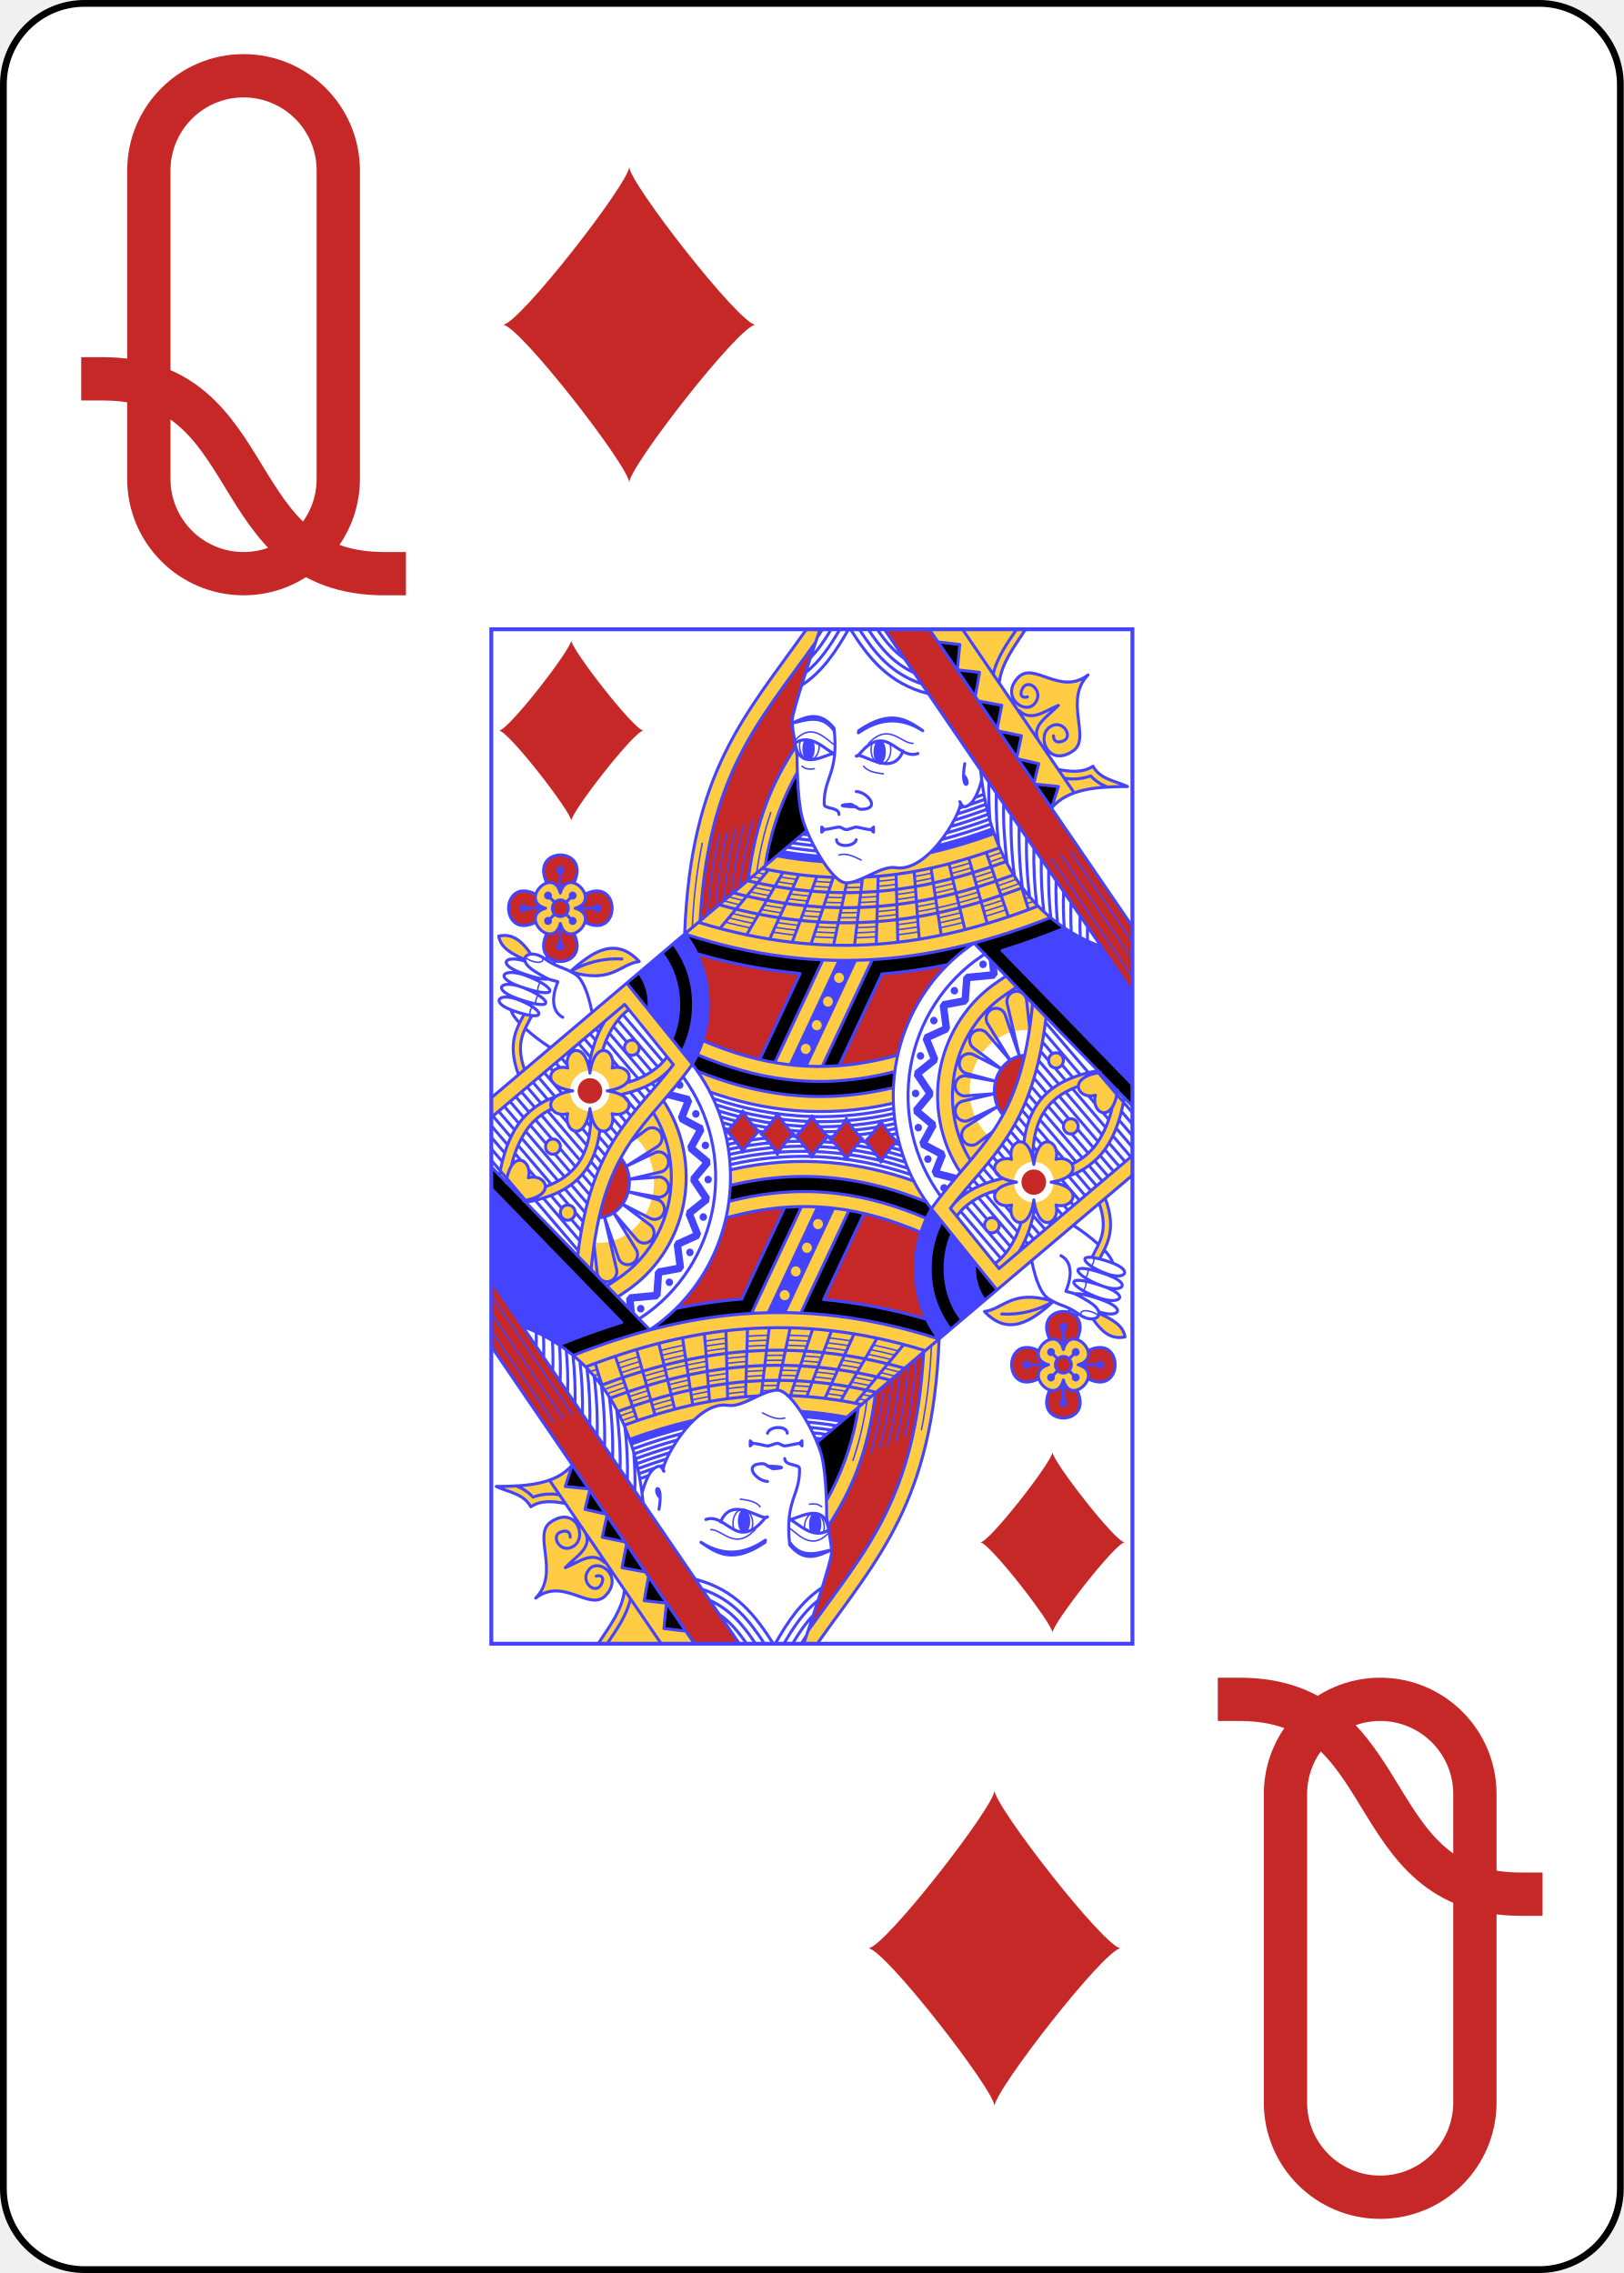
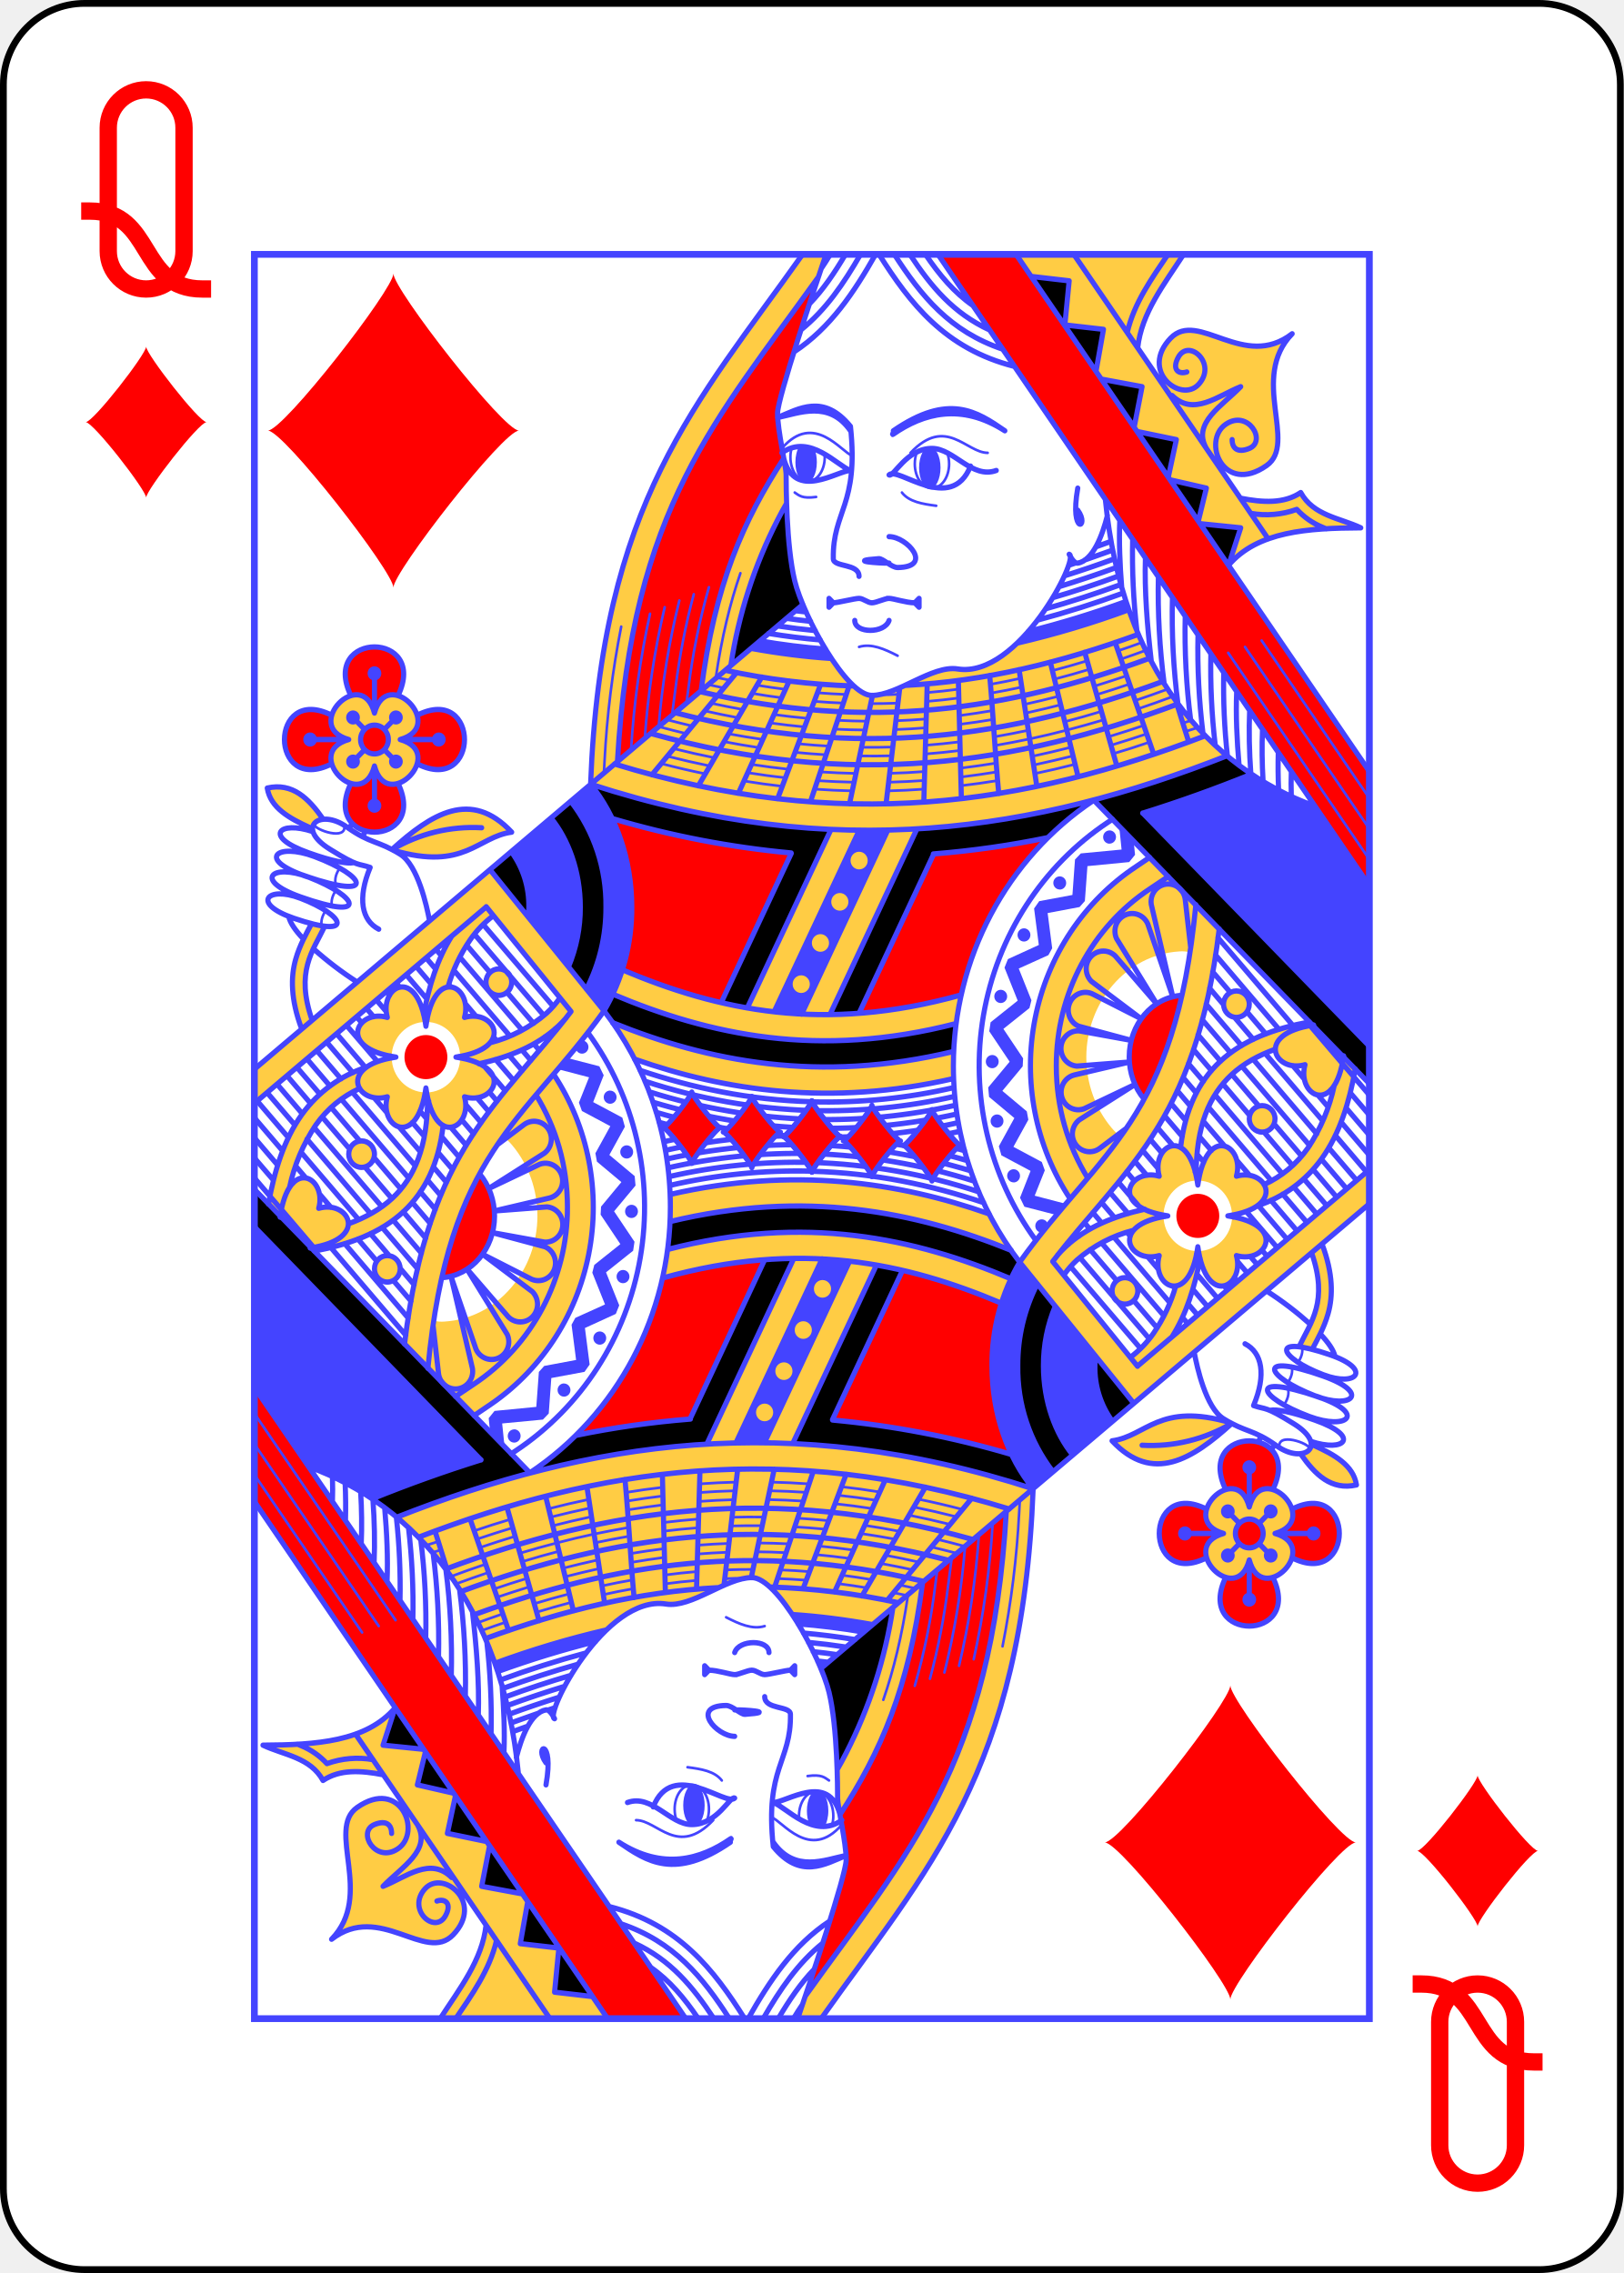
<svg xmlns="http://www.w3.org/2000/svg" xmlns:xlink="http://www.w3.org/1999/xlink" width="240" height="336" class="card" preserveAspectRatio="none" viewBox="-120 -168 240 336">
  <defs>
    <path id="i" d="M-82.4-130.4H82.4v260.8H-82.4z" />
  </defs>
  <symbol id="h" preserveAspectRatio="xMinYMid" viewBox="-500 -500 1000 1000">
-     <path fill="none" stroke="#c62828" stroke-linecap="square" stroke-miterlimit="1.5" stroke-width="80" d="M-260 100c300 0 220 360 520 360M-175 0v-285a175 175 0 0 1 350 0v570a175 175 0 0 1-350 0Z" />
+     <path fill="none" stroke="red" stroke-linecap="square" stroke-miterlimit="1.5" stroke-width="80" d="M-260 100c300 0 220 360 520 360M-175 0v-285a175 175 0 0 1 350 0v570a175 175 0 0 1-350 0Z" />
  </symbol>
  <symbol id="a" preserveAspectRatio="xMinYMid" viewBox="-600 -600 1200 1200">
-     <path fill="#c62828" d="M-400 0C-350 0 0-450 0-500 0-450 350 0 400 0 350 0 0 450 0 500 0 450-350 0-400 0" />
+     <path fill="red" d="M-400 0C-350 0 0-450 0-500 0-450 350 0 400 0 350 0 0 450 0 500 0 450-350 0-400 0" />
  </symbol>
  <symbol id="b" preserveAspectRatio="none" viewBox="0 0 1300 2000">
    <path fill="#FC4" d="M1083.4 0c-22.6 33.8-49.2 66.4-53.9 105.5l25.4 36 4-4c-6.4-11.3-6-26.8 9.4-42.5 32.2-32.5 85.5 37.4 141.7-5-50 50 6.8 124.4-29.8 149.4-25.3 17.2-44.4 10.2-53.5-3.6l-3.4 3.1 26.6 37.9c25.8 4.6 50.6 6 70.1-6.8 14.7 26.2 45.3 28.7 70 40-61.4.3-120.5 3.8-154.3 42.3L888 0zM666.5 0l-8.8 25.5C539.4 186.7 440.2 286 423.3 574.9L392 600.7C404.6 279.4 516 169.3 639.2 0zm-49.3 231.2 3.3 51q-5.4 9.2-10.3 18.6A527 527 0 0 0 555.5 466l-34.6 28.4c15.9-119.9 49.2-192.8 96.3-263.2m402.4 171.6 11.1 28c-90.3 32-178.4 53.2-271.2 57.4 21.4-9.8 42.8-21 60.5-18.2 24.3 3.8 48.7-10 69.5-29.5 43-9.3 86-22.1 130-37.7m11.1 28A364 364 0 0 0 1133.5 568c-116.1 44.8-235.2 76.3-363.2 83.3h2.3L671.1 861.7l-96-7.4c73.6 12.4 154.8 10.9 249-14.8l-6.1 32.6c-160.3 40.2-287.9 12.7-400-33.3l11-28c46 19 94 34.7 145.7 43.5L672.3 652h4.2A1084 1084 0 0 1 392 600.6l157-129.2 30.2-24.8q48.3 8.6 93.2 10.8a179 179 0 0 0 25.6 31q-61-.7-128.1-13A817 817 0 0 0 698.6 489c7.5 6.8 15 11 21.4 11 11.8 0 25.1-5.3 38.8-11.5 93.5-4.5 181.6-25.7 272-57.6m-869 68.5c22.8.7 47.8 40 8.3 50.7 55 15-15 85-30 30-15 55-85-15-30-30-55-15 15-85 30-30 4.2-15.5 12.8-21 21.7-20.7M25.6 603.7c23.6-.5 39.8 16 54.4 36.3l-15 10c-24.3-10.7-46.3-22.6-50-45q5.5-1.2 10.6-1.3M247 628.9c17.5 0 35.1 7.6 53 26.1-39.7 5-54.8 44.3-138 20.6l-1.6-1c28.6-25.1 57.4-45.8 86.6-45.7m27.9 68.4 132.8 160.3a1027 1027 0 0 1-58.6 71.4 270 270 0 0 1-77.2 377l-15.6 10.3-54-53.6q2.9-29.1 7-53.9 6 1.5 12.2 1C284 1206.1 330 1151.4 330 1090c0-29.3-10.1-57.7-29.4-80.1a70 70 0 0 0-10.5-10c-42.2 57.3-74.7 127.6-88 262.4L31.4 1091.4l-15-14.9L0 1060l16.4 16.4c6.9-37.4 18-72.6 39-101.4a148 148 0 0 1 74.7-53.2c6-4.4 15.8-8.5 30-11a40 40 0 0 0 39.1 39.2c-11.4 63.7-54 39.1-44.2 5-14.5 4.1-27.3-1.1-32.2-9.5A126 126 0 0 0 71.6 987a193 193 0 0 0-30.3 70.3c17-23.3 41.3-2.5 33.7 24.2 18.7-5.3 34.6 5 34.5 17.5a146 146 0 0 0 51.4-29c25.4-23.1 41.4-57.9 41.2-113.8l-1.3-6.1a40 40 0 0 0 39.2-40 40 40 0 0 0-40-40 40 40 0 0 0-40 39.2c-63.7-11.4-39.1-54-5-44.2-9.1-32 27.7-55.6 42-4.7 6.6-31 16.2-61.5 33-87.5L0 962.4v-38.9zm3.7 52.2q-15.8 11.8-27 27.4a166 166 0 0 0-25.2 53.5c13.2-.5 24 15.6 18.6 34.6 24.1-6.9 43.5 12.4 30.3 28.4a159 159 0 0 0 65.6-33.5q8.5-7.6 15.4-17.1zm-212.4 10 15.7 2.2C68.1 790 47.7 813 67.4 868.1L55 877.7c-12.7-33.1-12.8-58.5-6.8-78.8 4.7-16 12-28.1 18-39.4M285 810a15 15 0 1 1 0 30 15 15 0 0 1 0-30m78.4 55.6q-4.3 4.8-9 9c-25 22.8-57.2 35.2-92 43 33.9 16 11.7 45.7-17.4 37.4 6.5 22.7-10.2 41.2-25.2 32.3-4.9 43.9-21.2 75.3-45.4 97.4-27.7 25.2-64.3 37.8-104.3 45.1l-36.3-36 141.4 141.4c13.6-111.3 42-181 78.5-235.6 33.3-50 71.3-86.4 109.7-134m54.3 5.4c110.8 43.7 240.5 69.4 397.6 32.6l-.3 30.8c-143.2 31.8-266.4 13.8-371.4-22zM125 1005a15 15 0 0 1 15 15 15 15 0 0 1-15 15 15 15 0 0 1-15-15 15 15 0 0 1 15-15m30 130a15 15 0 1 1 0 30 15 15 0 0 1 0-30" />
  </symbol>
  <symbol id="c" preserveAspectRatio="none" viewBox="0 0 1300 2000">
-     <path fill="#c62828" d="M888.1 0 1300 586.2v129.6L797 0ZM657.6 25.8C639.9 77.2 610 165.8 610 180c0 13 4.3 34.6 7.2 51-47.1 70.6-80.4 143.5-96.3 263.4l-97.6 80.5c16.9-288.9 116-388.2 234.3-549.1M140 445c22.8 0 45.6 18.4 27.5 55.2-10.8-3.2-22.4 1-27.5 19.8-5.1-18.8-16.7-23-27.5-19.8-18-36.8 4.7-55.2 27.5-55.2m73.9 71c48.4-.4 40.3 93.1-24.1 61.5 3.2-10.8-1-22.4-19.8-27.5 18.8-5.1 23-16.7 19.8-27.5a56 56 0 0 1 24-6.5M66 516q10.5-.1 24.1 6.5c-3.2 10.8 1 22.4 19.8 27.5-18.8 5.1-23 16.7-19.8 27.5-64.4 31.6-72.5-62-24-61.5m73.9 17.7a16.2 16.3 0 0 1 16.2 16.3 16.2 16.3 0 0 1-16.2 16.3 16.2 16.3 0 0 1-16.2-16.3 16.2 16.3 0 0 1 16.2-16.3m0 46.3c5.1 18.8 16.7 23 27.5 19.8 36.1 73.6-91.1 73.6-55 0 10.8 3.2 22.4-1 27.5-19.8m277.8 60.6Q525.8 670 626 679l-81.2 169.3c-40.2-8.8-78.6-22-115.7-37.7Q440 777.2 440 740c0-35.9-8-69.5-22.2-99.4m507.4 20.7A359 359 0 0 0 824 839.9a650 650 0 0 1-118.2 20.4l86.1-180.5a1101 1101 0 0 0 133.3-18.5M200 885a25 25 0 0 1 25 25 25 25 0 0 1-25 25 25 25 0 0 1-25-25 25 25 0 0 1 25-25m62.4 157.7A71 71 0 0 1 280 1090c0 37.2-27 67.8-61.4 69.8 11.1-48.3 26-85.3 43.8-117" />
+     <path fill="red" d="M888.1 0 1300 586.2v129.6L797 0ZM657.6 25.8C639.9 77.2 610 165.8 610 180c0 13 4.3 34.6 7.2 51-47.1 70.6-80.4 143.5-96.3 263.4l-97.6 80.5c16.9-288.9 116-388.2 234.3-549.1M140 445c22.8 0 45.6 18.4 27.5 55.2-10.8-3.2-22.4 1-27.5 19.8-5.1-18.8-16.7-23-27.5-19.8-18-36.8 4.7-55.2 27.5-55.2m73.9 71c48.4-.4 40.3 93.1-24.1 61.5 3.2-10.8-1-22.4-19.8-27.5 18.8-5.1 23-16.7 19.8-27.5a56 56 0 0 1 24-6.5M66 516q10.5-.1 24.1 6.5c-3.2 10.8 1 22.4 19.8 27.5-18.8 5.1-23 16.7-19.8 27.5-64.4 31.6-72.5-62-24-61.5m73.9 17.7a16.2 16.3 0 0 1 16.2 16.3 16.2 16.3 0 0 1-16.2 16.3 16.2 16.3 0 0 1-16.2-16.3 16.2 16.3 0 0 1 16.2-16.3m0 46.3c5.1 18.8 16.7 23 27.5 19.8 36.1 73.6-91.1 73.6-55 0 10.8 3.2 22.4-1 27.5-19.8m277.8 60.6Q525.8 670 626 679l-81.2 169.3c-40.2-8.8-78.6-22-115.7-37.7Q440 777.2 440 740c0-35.9-8-69.5-22.2-99.4m507.4 20.7A359 359 0 0 0 824 839.9a650 650 0 0 1-118.2 20.4l86.1-180.5a1101 1101 0 0 0 133.3-18.5M200 885a25 25 0 0 1 25 25 25 25 0 0 1-25 25 25 25 0 0 1-25-25 25 25 0 0 1 25-25m62.4 157.7A71 71 0 0 1 280 1090c0 37.2-27 67.8-61.4 69.8 11.1-48.3 26-85.3 43.8-117" />
  </symbol>
  <symbol id="d" preserveAspectRatio="none" viewBox="0 0 1300 2000">
    <path fill="#44F" d="m635.2 217.7 17.8 3q2.8 6.3 2.8 15c0 13-5.6 23.6-12.5 23.6s-12.5-10.6-12.5-23.6c0-7.2 1.7-13.6 4.4-18m152.3.5a12.5 23.6 0 0 1 12.5 23.6 12.5 23.6 0 0 1-12.5 23.7 12.5 23.6 0 0 1-12.5-23.7 12.5 23.6 0 0 1 12.5-23.6m228.8 175.2 3.3 9.4a1112 1112 0 0 1-130.3 37.9l12.8-13.1q56.4-13.7 114.2-34.2m-426.8 44.9a821 821 0 0 0 76.6 9.3l6.7 10.5q-45.2-3-93.5-11.4zm573 151q35 22.5 73.8 36l63.7 90.5v181.8l-264.2-264.2q64.5-19.2 126.7-44.2M392 600.7A217 217 0 0 1 440 740c0 44.2-12 85-32.4 117.6L274.8 697.4Zm346.1 52-99.9 208.5q-17-1-32.8-2.8l100-205.7zm187.2 8.5q-65.2 13.2-133.5 18.5zm-220.2 16a10 10 0 0 0-10 10 10 10 0 0 0 10 10 10 10 0 0 0 10-10 10 10 0 0 0-10-10M682.6 724a10 10 0 0 0-10 10 10 10 0 0 0 10 10 10 10 0 0 0 10-10 10 10 0 0 0-10-10M660 770.6a10 10 0 0 0-10 10 10 10 0 0 0 10 10 10 10 0 0 0 10-10 10 10 0 0 0-10-10m-22.4 46.7a10 10 0 0 0-10 10 10 10 0 0 0 10 10 10 10 0 0 0 10-10 10 10 0 0 0-10-10M382 891.1a7.5 7.5 90 0 1 7.5 7.5 7.5 7.5 90 0 1-7.5 7.5 7.5 7.5 90 0 1-7.5-7.5 7.5 7.5 90 0 1 7.5-7.5M364.8 911l37.4 9.4 5.1 10.2L395 961l34 17.6 3 10.3-18.1 32 29.5 24 1 10.7-25 29.2 23.8 34.5-1.6 10.2L410 1154l15.4 37.4-4 9.7-36 16 5.5 41.4-6 8.3-38.7 7-3 40.2-6.8 6.9-47.5 4.4 2.7 25.5-16.8-16-1.6-15.5 6.8-8.2 48.7-4.6 3-39.6 6.2-6.8 37.2-6.8-5.3-39.9 4.4-7.8 34.6-15.2-14.8-36 2.3-8.8 30.4-23.6-23-33.4.5-9.1 23.7-27.8-28.5-23.2-1.8-9.5 17.4-30.7-33.1-17.2-3.5-9.5 11.8-28.7-33.4-8.5a8 8 0 0 1-3.2-1.6zm50 37a7.5 7.5 90 0 1 7.5 7.4 7.5 7.5 90 0 1-7.5 7.5 7.5 7.5 90 0 1-7.5-7.5 7.5 7.5 90 0 1 7.5-7.5m19.3 62.1a7.5 7.5 90 0 1 7.5 7.5 7.5 7.5 90 0 1-7.5 7.5 7.5 7.5 90 0 1-7.5-7.5 7.5 7.5 90 0 1 7.5-7.5m5.6 67.4a7.5 7.5 90 0 1 7.5 7.5 7.5 7.5 90 0 1-7.5 7.5 7.5 7.5 90 0 1-7.5-7.5 7.5 7.5 90 0 1 7.5-7.5m-9.9 73.9a7.5 7.5 90 0 1 7.5 7.5 7.5 7.5 90 0 1-7.5 7.5 7.5 7.5 90 0 1-7.5-7.5 7.5 7.5 90 0 1 7.5-7.5m-27 69.7a7.5 7.5 90 0 1 7.4 7.5 7.5 7.5 90 0 1-7.5 7.5 7.5 7.5 90 0 1-7.5-7.5 7.5 7.5 90 0 1 7.5-7.5m-41.7 59a7.5 7.5 90 0 1 7.5 7.4 7.5 7.5 90 0 1-7.5 7.5 7.5 7.5 90 0 1-7.5-7.5 7.5 7.5 90 0 1 7.5-7.5m-58.1 52a7.5 7.5 90 0 1 7.5 7.6 7.5 7.5 90 0 1-7.5 7.5 7.5 7.5 90 0 1-7.5-7.5 7.5 7.5 90 0 1 7.5-7.5" />
  </symbol>
  <symbol id="e" preserveAspectRatio="none" viewBox="0 0 1300 2000">
    <path d="m274.5 697.6 25.3-20.3a102 102 0 0 1 19.5 74zm91.7 110.1A169 169 0 0 0 380 740c0-41.1-14.2-77-34-100.8l23-19.3c24.7 29.6 41 72.3 41 120.1a196 196 0 0 1-22.8 93m30.3-193.4A1134 1134 0 0 0 626 679l-81.6 169 30.3 6.4L672 652c-88.3-4-181-20-280-51.3m313 259.6 87-180.5q68-5.3 133.2-18.4a379 379 0 0 1 53.4-42.8 1076 1076 0 0 1-205.7 32.7L670.7 861.8q16.6 0 34.4-1.5M417.7 871c110.8 43.7 240.5 69.4 397.6 32.6l2.7-31.5c-160.4 40.2-287.9 12.7-400-33.3l-10.3 18.8zm883 69.6-322-322.1a1413 1413 0 0 0 155.2-50.2q13 10.8 28.2 20.6a1310 1310 0 0 1-126.3 44.5L1300.3 898m-319-765.2L990 85l-45-5 5-50-44.3-5m120.1 171 9.2-46-47.6-8.6m78.2 111.1 9.4-42.5-45.8-9.2m71.4 101.6 9.4-37.4-42.3-9.4m68.1 97L1150 310l-47.4-4.7m-463.2 91.3A178 178 0 0 1 630 370c-6-24-8.4-59-9.4-86.4-3.7 4.8-7.1 11-10.4 17.1a490 490 0 0 0-53 164z" />
  </symbol>
  <symbol id="f" preserveAspectRatio="none" viewBox="0 0 1300 2000">
    <path fill="none" stroke="#44F" stroke-linecap="round" stroke-linejoin="round" stroke-width="6" d="M815 934.4c-143.2 31.8-266.4 13.8-371.4-22m371.7-8.8c-157.1 36.8-286.8 11.1-397.6-32.6M792 679.9l-87 180.4M544.4 848 626 679M407.6 857.7A223 223 0 0 0 440 740c0-54.6-18.4-104-48-139.3m-189.7 662c24-245 111.1-277.3 205.4-405.1l-133-160M0 923.7l639.6-526.8m339 221.7 320.6 320.7M979 618.6A359 359 0 0 0 815 920c0 84 28.9 161.2 77.3 222.4m241.7-574C911.2 653.6 678 691 392 600.6m233.9 78a1115 1115 0 0 1-208.5-39m507.7 21.6q-65.3 13.2-133.5 18.5m371-90.4q-62.6 24.7-126.9 44.2m-615.9-55.8c264.4 79 479.5 46.2 688.9-32M462 543.1c234.3 63.5 424.9 35.5 615-33.5m-586.4 10c215.4 54 390.8 28.3 568.5-35.4m-539.5 11.5c197.2 45.3 358.3 21.2 524.1-37.8m-285 30.7c93.5-4.6 181.6-25.8 271.9-57.8M549 471.5a854 854 0 0 0 149.8 17.8m73.7 162L671.1 861.7m-96.4-7.4L672.3 652m66.2.8L638 861.4m-32-2.8 99.3-205.8m118.9 186.7C663.6 883.2 540.9 857 428.9 811M818 872c-160.4 40.2-287.9 12.7-400-33.3m882-123L797 0m195.2 277.9c19.1 191.7 120.8 304 244.1 347.6m-418.6 339A700 700 0 0 1 650 980.6m165.8-36.1A682 682 0 0 1 650 960.7m166.6-6.2A692 692 0 0 1 650 970.6m169.1 3.9a711 711 0 0 1-169.1 16m0 28.9a716 716 0 0 1 189.7 31.3m-18.9-66.4a721 721 0 0 1-170.8 16.3m0-1.2a733 733 0 0 1 181.5 28m-181.5 12c73 1.9 139.7 15.8 200.4 35.6M650 1029.4a708 708 0 0 1 194.7 33.3M650 1009.4c66.8 1.7 128.7 13 185.4 29.5m-12.7-44.8a757 757 0 0 1-49.4 9m-.6 0q28.5 5.5 55.5 13M319.4 751.5q.6-5.7.6-11.5a101 101 0 0 0-20-62.3m66.2 130A169 169 0 0 0 380 740c0-41.1-14.2-77-34-100.8M387.1 833a196 196 0 0 0 22.8-93 188 188 0 0 0-41-120m-193.8 615.2c13.6-111.3 42-181 78.5-235.6 35-52.5 75.1-90 115.6-141.3l-98.9-118.8m-.1.3L0 962.4m234.6 332.2 21-13.7A238 238 0 0 0 365 1080c0-47.2-13.3-90.3-36.6-127.1m-72.1 363.4 15.6-10.3a268.6 268.6 0 0 0 76.9-376.7m-49.2 430.3 5.1-3.3a329 329 0 0 0 84-474.2M218.6 1160a65 70 0 0 0 61.4-70 65 70 0 0 0-17.3-47.5m-58.6-287.6c-3-15.5-13.4-62.4-34.1-74.9-25.8-15.6-34.7-11.7-62-30.7-31.6-22-61.2.2-20 25 34.5 20.8 32 15.7 47 20.7-15 35-10 60 10 70m-75-82.4c-44-16-67.9 3.1-10 22.4 82.9 27.6 70.7-.3 10-22.4m-1.7-28.2c-39.6-13-59 5.4-5.1 24 28.2 9.8 45 12.6 52.4 11.2M63.3 706c-42.5-16-65.5 3.1-9.6 22.4 80 27.6 68.3-.3 9.6-22.4m-10 23.8c-38.2-14.2-57.6 6-7.3 22.8 72 24 60.2-3.3 7.4-22.8m3.8 46.3c-9.2-9.4-15.7-18.4-17.2-25.6m79.8 74.4A398 398 0 0 1 69 787.3m13-25.6C68 790 47.6 813 67.3 868.1M55 877.7c-12.7-33.1-12.8-58.5-6.8-78.8 4.7-16 12-28.1 18-39.4M140 520c15-55 85 15 30 30 55 15-15 85-30 30-15 55-85-15-30-30-55-15 15-85 30-30m-16.2 30a16.2 16.3 0 0 0 16.2 16.3 16.2 16.3 0 0 0 16.2-16.3 16.2 16.3 0 0 0-16.2-16.3 16.2 16.3 0 0 0-16.2 16.3m43.7-49.7c36.3-73.7-91.3-73.7-55 0m-22.2 22.2c-73.7-36.3-73.7 91.3 0 55m22.2 22.2c-36.3 73.7 91.3 73.7 55 0m22.2-22.2c73.7 36.3 73.7-91.3 0-55M170 550h45m-5 0a5 5 0 0 0 5 5 5 5 0 0 0 5-5 5 5 0 0 0-5-5 5 5 0 0 0-5 5m-70-30v-45m0 5a5 5 0 0 0 5-5 5 5 0 0 0-5-5 5 5 0 0 0-5 5 5 5 0 0 0 5 5m-30 70H65m5 0a5 5 0 0 0-5-5 5 5 0 0 0-5 5 5 5 0 0 0 5 5 5 5 0 0 0 5-5m70 30v45m0-5a5 5 0 0 0-5 5 5 5 0 0 0 5 5 5 5 0 0 0 5-5 5 5 0 0 0-5-5m-11.5-81.5L115 525m-5 0a5 5 0 0 0 5 5 5 5 0 0 0 5-5 5 5 0 0 0-5-5 5 5 0 0 0-5 5m18.5 36.5L115 575m0 5a5 5 0 0 0 5-5 5 5 0 0 0-5-5 5 5 0 0 0-5 5 5 5 0 0 0 5 5m36.5-41.5L165 525m5 0a5 5 0 0 1-5 5 5 5 0 0 1-5-5 5 5 0 0 1 5-5 5 5 0 0 1 5 5m-18.5 36.5L165 575m0 5a5 5 0 0 1-5-5 5 5 0 0 1 5-5 5 5 0 0 1 5 5 5 5 0 0 1-5 5m-35.2 73.6L126 660m-12-15-3.6 6m50 23.8A189 189 0 0 1 265 650m-104.6 24.7c45.8-40.3 92-69 139.6-19.7-39.7 5-54.8 44.3-138 20.6M80 640c-16.7-23.2-35.5-41.5-65-35 3.7 22.4 25.7 34.3 50 45M639 .2C515.8 169.4 404.6 279.5 392 600.7M657.7 25.5C539.4 186.7 440.2 286 423.3 574.9m194-343.7c-47.2 70.4-80.5 143.3-96.4 263.2m99.6-212.1q-5.4 9-10.3 18.4A527 527 0 0 0 555.5 466M1300 586.2 888.1 0M666.5 0C653.6 36.8 610 163 610 180c0 20 10 60 10 70s0 80 10 120 60 130 90 130 70.4-34.6 100-30c70.9 11 142.7-126.6 130-130 0 0 5.3 10.8 10 10 17.9-2.9 28.8-31.8 34.6-54m141.2 56.5c33.7-38.7 92.8-42.2 154.2-42.5-24.7-11.3-55.3-13.8-70-40-19.5 12.8-44.3 11.4-70.4 6.4m32.5 46.2L955.4 0m294.4 311.2-4.4-1.8a84 84 0 0 1-30-20.3 108 108 0 0 1-53.8 4.5M1210 90c-50 50 6.8 124.4-29.8 149.4-50.5 34.4-76-28-47.6-46.8 26-17.2 48.2 19.1 27.4 27.4-13.5 5.4-20 0-20-10m70-120c-56.2 42.4-109.5-27.5-141.7 5-36.7 37.2 12 74 32.5 52.5 22.3-23.5-11.2-52.6-23.5-31-8 14 .2 20 9.9 16.8M1110 220c-17-29 18.5-48.2 40-70-27.1 10.6-55.1 33.9-80 10m-40.1-54c4.4-39.6 30.9-72.1 53.5-106m-65.7 88.6c8-33.7 29.1-62 47.6-88.7m-84 132.8L990 85l-45-5 5-50-44.3-5m120.1 171 9.2-46-47.6-8.6m78.2 111.1 9.4-42.5-45.8-9.2m71.4 101.6 9.4-37.4-42.3-9.4m68.1 97L1150 310l-47.4-4.7M886.1 127C805 107 764.3 55.3 728.3 0m54.1 0c16.4 23.4 33.2 43 55.5 58.1M764.3.1C789 36.5 815 66.8 857 85.6M746.2.1c31.1 46.8 64.7 87.3 126.4 107.4m-243.3 3c42.5-27.2 70-67.7 95-110.5m-52.8 0q-5.2 8.4-10.5 16m28.2-16c-12.8 21-26 40-42 56.1m59.5-56c-19.6 33-40.4 62.8-69.3 85.4M960 265c-10 55 15 45 0 25m-85-90c-32.6-21.8-65.3-43.3-130 0 2.1-1-2.4 5.3-.4 4 35.4-24 79.6-35.8 130.4-4m-180-5c-31.4-37.5-60-20-85-10 25-5 60-20 85 15zm0 0c10 90-21 95.6-20 150 0 10 30 5 30 20m35-45c21.3.1 52.2 34.5 10 35-7.2 0-17.3-10.4-22-10-38.7 2.6.8 5.2 12 5m35 40v10l-5-5zm-105 0v10l5-5zm5 5c5 0 25-5 30-5s10 5 15 5 15-5 20-5c0 0-5 0 0 0s20 5 30 5m-30 20c-5 15-40 15-40 0m165-170c-28.5 10-49.3-25-75-25-30 0-44.7 33.1-50 30m95-10c-22.4 55-85 0-95 10m-125-25c32.6-22.6 65 15 80 20-15 0-65 35-77.8-13.8m333.6 110.3h.3m-1.8 11 8.6-2.8m-68.6 91a1112 1112 0 0 0 130.3-37.9M981 331.6l16-5.6m-28.7 20.4 32-11m-55.8 29a1312 1312 0 0 0 58.4-19.3m-64.7 31.6q33-9.8 67-21.8m-74.4 34.3q37.8-10.7 76.9-24.6m-85.2 37.2q43.2-11.7 87.8-27.5m-97.2 40.3a1170 1170 0 0 0 100.1-30.7m-111.1 43.6q56.3-13.6 114.2-34m-437 53.2q48.3 8.5 93.5 11.4M631 404l12.4 1.4m-23 7.2q14.3 2 28.2 3.4m-38.6 5.2q22.4 3.3 44 5.3m-54.5 3.2q30.9 4.9 60.4 7.4m-70.4 1.1a821 821 0 0 0 76.6 9.3m423.3 105.2-15-46.6m-70.8-66.2 45 126.8M968.1 451l37.5 129M928 462.2l32.4 129.9m-68.8-121.4 20.7 132.4m-44.4 8.2c-4.3-44-6.4-90-10.6-134m-33 139.7-3.5-134m-40.3 138 4-134.2m-48 136.1 16-131.7m-58.6 131.7 26.8-123m-72.4 120.7L693.5 489M610 617.2l50.3-130m-96 123.8 59.3-127.4m-106 118.9 74-123.4M463.5 590l98.8-116M1054 365.8a780 780 0 0 0 6.8 121m-21.9-142.5c-1.2 36.5 2 76.3 6.9 117.3M1024 323a735 735 0 0 0 5 104m41.4-38a764 764 0 0 0 6.4 120.4m8.5-99.1a763 763 0 0 0 6.3 117.2m8.6-96a751 751 0 0 0 5.8 111.3m9.2-90a733 733 0 0 0 5.1 103.6m9.9-82.2a710 710 0 0 0 4.3 94.4m10.8-72.9c-1.1 26.4.2 54.5 2.8 83.5m12.3-62q-1.4 34.1 1.4 71.2m13.6-49.9q-1.2 28.3.7 58.8m17.7-32.6q-.6 20.7.4 42.6M1209 586q-.5 13.8 0 28.2m-200-312.5c-1 24.3.1 50 2.3 76.5m-809 884.5c24-245 111.1-277.3 205.4-405.1l-133-160m-8.7 435.8 58.1 42.5a20 20 0 1 1-28 28.6l-48.1-54.2m35.3-141 31-22.7A20 20 0 1 1 338 1019l-64.8 40m0 0 59.6-27.6a20 20 0 1 1 11.4 38.3l-64.4 14.7m0 0 61.2-4.6a20 20 0 1 1-2.9 39.9l-60.5-10.7m0 0 61.3 16a20 20 0 1 1-15.7 36.8l-57.2-28.3m-18 17 46.8 73.9a20 20 0 1 1-36.4 16.7l-29.2-82.7m0 0 25.1 104.8a20 20 0 1 1-39.7 4.7l-6.3-54M155 955c-10 35 35 60 45-10 10 70 55 45 45 10 35 10 60-35-10-45 70-10 45-55 10-45 10-35-35-60-45 10-10-70-55-45-45-10-35-10-60 35 10 45-70 10-45 55-10 45M30 1091.4c10-70 55-45 45-10 35-10 60 35-10 45m44.5-27.4c19.9-7 37.3-16.3 51.4-29.1 25.4-23.1 41.4-57.9 41-114.6m18.2 32.1c-5.2 43.8-21.5 75.2-45.7 97.3-27.7 25.2-64.3 37.8-104.3 45.1m-53.7-53.3c6.9-37.4 17.9-72.7 39-101.5a149 149 0 0 1 75.2-53.5m-7.7 24A125 125 0 0 0 71.6 987a200 200 0 0 0-30.7 71m322.7-192.5q-4.4 4.9-9.2 9.3c-25 22.7-57.2 35.1-92.5 42.8m13.3-24a161 161 0 0 0 65.7-33.6q8.5-7.6 15.4-17.2m-77.6-93.2q-16 11.8-27.1 27.4a181 181 0 0 0-25.9 53.6m-28.4 31.2c6.3-32.3 16-63 32.8-88.9M270 825a15 15 0 0 0 15 15 15 15 0 0 0 15-15 15 15 0 0 0-15-15 15 15 0 0 0-15 15m-160 195a15 15 0 0 0 15 15 15 15 0 0 0 15-15 15 15 0 0 0-15-15 15 15 0 0 0-15 15m30 130a15 15 0 0 0 15 15 15 15 0 0 0 15-15 15 15 0 0 0-15-15 15 15 0 0 0-15 15m-70.9-24.3 3.3 3.7m-40.8-46.5 37.5 42.8m-51-58 13.5 15.2M0 1047l18.2 20.7m71 58.2 87.4 99.5M0 1024.3l22.3 25.3m83 71.8 74.1 84.4M43 1050.4l2.1 2.5M0 1001.5l27.2 31M162 1163.2l20.7 23.5m-62-70.5 22 25.1m-67-76.4 13.6 15.5m-41.1-46.8L60 1047M0 978.8l33 37.6m137 133.1 16.3 18.6m-51-58 22 25.1m-103-117.5 67.3 76.6M3.2 959.7l36.5 41.6M149 1103l41.3 47m-129-147 74.2 84.6M14.8 950.2l32.6 37m114.4 107.6 33 37.5M69.6 989.8l79 89.8m-122.2-139L56 974.3m117.5 111 26.3 30m-71-80.8 31.5 35.9M79 977.8l32.1 36.5M38 931.1l27.7 31.6m118.4 112 21 23.9m-65.6-74.7 31.3 35.7M89.5 967l33.5 38.2m-73.4-83.6L76.4 952m117 110.6 17.6 20m-109.7-125 78.6 89.5M61.2 912l27 30.8m113.5 106.4 15.5 17.7m-103-117.2 73.3 83.4M72.7 902.5l28.3 32.2m107.6 99.7L224 1052m-55.4-63 24.9 28.3m-54-61.4 15 17m-70.3-80 30.6 34.8m99.3 90.3 17.1 19.5m-47-53.4 13.8 15.6m-68.4-77.8.2.2m-34-38.7 33.8 38.5m88.5 78 20.7 23.6M193 971l8 9m-93.6-106 36.2 41.1m85.3 74.4L247 1010m-45-51.4 1.3 1.4m-5-5.6 3.7 4.2m-43.8-50 2 2.3m-41-46.6 6.1 7m116.5 109.9 13.8 15.7M130.7 854.8l8.3 9.4m107.3 99.5 18.1 20.6m-122.1-139 11.4 13M259.5 956l14 16M153.9 835.7l3.8 4.3m116.2 109.6L283 960m-44.5-50.7 1.4 1.6m-42.2-48 3.8 4.3m-36-41 4 4.6M278.4 932l14.2 16.2M269 921.4l9.4 10.6M265 916.8l4 4.6m-92-104.8 24.2 27.6m80 68.4 21.2 24M188.6 807.2l17.2 19.6m91.1 81 15.4 17.5M278.7 887l3.7 4.2M246 849.5l12.5 14.3m-31.7-36 2.5 2.8m-29-33 11.2 12.8m100.4 91.4 10.5 12m-89.7-102.1 65.1 74.2m-86-97.9 6.2 7m107.8 100 6.5 7.4m-92.7-105.6 72.6 82.6m-88.8-101 2 2.3m113.3 106.2 3.6 4m-47.8-54.3 31 35.2m-78-88.7 27.3 31m75.9 63.7 1.4 1.6m-53.4-60.8 38.8 44.2m-44.3-50.5 5.5 6.3m-42.2-48 36.7 41.7m68.4 55.2.1.2m-94.9-108 81.6 92.8m687.4-219.2L1300 897.6" />
  </symbol>
  <symbol id="g" preserveAspectRatio="none" viewBox="0 0 1300 2000">
    <g stroke="#44F" stroke-linecap="round" stroke-linejoin="round" transform="matrix(-1 0 0 1 1300 0)">
      <path fill="none" stroke-width="3" d="M1200 695c4.4 6.2 7 12.7 5 20m-.7 5c4.4 6.2 7 12.7 5 20m6.9 3c4.4 6.1 7 12.7 5 20M1195 650c1 15 40.2 0 35-5M550 455c15.3-7.6 30.6-14.3 45-10m-50-175c-8.3 10.5-24 13-40 15m140-10c16.7 2.2 19.9-1.8 25-5m-225-45c25 0 48.6-42.4 90 0m68 3.1c12-3.1 44.5-50.6 82-8.1m-157.5 4.2q2.5 6 2.5 13.3c0 15.3-9 27.6-20 27.6s-20-12.3-20-27.6q0-6.8 2.2-12.5m181.4-5q1.5 4.6 1.4 10c0 15.2-9 27.5-20 27.5s-20-12.3-20-27.5q0-2 .2-3.8m139 362.7q25.2-5 51.2-11.6m-222.5 30.9q21.7-.5 43.8-2m-127.6 0q21 1.5 42.6 2m-128.4-11.7q21.1 3.4 42.6 5.8M343 578q23.3 5.8 46.9 10.6M256.4 553q21 7 42 13m470.3 14a1080 1080 0 0 0 49.4-11m-217.3 29.4q21-.4 42.5-1.8m-124.5-.2a920 920 0 0 0 41.7 2m-126.3-11.7q20.8 3.3 42 5.8m-130.8-24q23 5.6 46 10.4m-131.7-35.3q20.8 6.8 41.5 12.9m53.9-26.7q-21.4-5.4-42.7-11.7m124.8 28.8a969 969 0 0 1-39.6-7.4m120 17q-20.2-1.5-40.2-3.9m114.8 6.2q-18.4.2-36.5-.3m191.3-15a971 971 0 0 1-39.8 6.4m28.7-24.6a991 991 0 0 0 38.6-7.7m-186.7 21.6q17.6-.1 35.5-1M517 536.7q18 1.4 36.1 2m-114.6-11.5q19.5 3.2 39.3 5.6m-118-22.2q20.2 5 40.7 9.4m-120.9-32.9q19 6.3 38.2 12m51.7-27.2q-20.3-5.2-40.6-11.2m112.8 26.7q-17.6-3-35-6.8m109.1 16.2q-18.5-1.5-36.8-3.9m93 6.4q-12 0-23.7-.6M714 488.4a889 889 0 0 1-33.3 4.7m82.7 77.6q23.4-4.5 47.6-10.4m-212.3 28.1a914 914 0 0 0 41.4-1.7m-121.5-.4q20.2 1.5 40.8 2M435 576.7q20.6 3.2 41.5 5.7m-128.7-23.7q22.4 5.6 45.2 10.3m-130-35q20.5 6.8 41 12.8m48.7-7.5q-21.6-5.4-43.1-11.7m86.4 21.7q-21.8-4.5-43.3-10m83.8 17.5q-20.3-3.4-40.5-7.5m122 17.1a899 899 0 0 1-41-4m117.3 6.2q-18.9.3-37.4-.2m195.5-16a984 984 0 0 1-40.8 6.8m18.8-43.2q18.1-3.2 36.7-7.1m-181.4 20.3q17-.1 34.2-1m-103.1-1.5a834 834 0 0 0 35.2 2m-112.7-11.5q19.4 3.2 38.9 5.7m-116-22q20 5 40 9.3M283 477.7q18.7 6.1 37.6 11.8M273 505.8a1458 1458 0 0 1-38-13m58-43.4q-14-4.5-28-9.5m4.7 75.3q-20.3-6.6-40.6-14m60.6-42.3q-14.5-4.8-29-10M367 481.5q-20.4-5.1-40.9-11.2m114.7 27q-18-3-35.7-6.8m111 16.3q-18.9-1.5-37.4-3.9m102.5 6.4q-16 0-31.7-.6M684.4 603q22.1-2.4 44.7-6m-48.4-3.7q21.8-2.2 44-5.7m-58.9-32.8q-18 1.7-35.8 2.7m28.4-21.8q19.8-1.8 40-4.5m-55-34.2q-17 1.3-33.6 1.9m67.2 84.8q21.4-2.2 43.3-5.5m-50.8-13.7a908 908 0 0 1-36.2 2.8m21.4-41.3q19.4-1.7 39.2-4.3m-46.7-15q-17.2 1.4-34 2m106.2-11q-17.4 2.9-34.4 5m133.7 24.9q-15 3.8-29.4 7.1m-28.6-55-15.7 3.2m83.3 52.5q-16 4.2-31.8 7.9m-26-55.5-18.1 3.8m-552.2 44.9 14.2 4.4m-6.6-12.5 9.7 3m-2.7-11.3 5.8 1.8M0 686l164.6-234.3M0 651.3 145 445M0 616.6l125.6-178.8m696-37.8a899 899 0 0 1 23.2 148.6m-32-28.4-4-29.8a747 747 0 0 0-21.1-105.1M892.5 588l-.8-14a1035 1035 0 0 0-19.4-152m-33.6-14.6a960 960 0 0 1 22.1 154M796 507.2l-2-14.9a716 716 0 0 0-24-115m-36.7-15.9c12.1 34 21.7 72.4 28.7 118.3m42.5-87.3A857 857 0 0 1 828.6 535" />
      <use xlink:href="#a" height="100" stroke-width="72" transform="matrix(1 0 0 .972 600 951.4)" />
      <use xlink:href="#a" height="100" stroke-width="72" transform="matrix(1 0 0 .972 530 956.4)" />
      <use xlink:href="#a" height="100" stroke-width="72" transform="matrix(1 0 0 .972 460 961.4)" />
    </g>
  </symbol>
  <rect width="239" height="335" x="-119.5" y="-167.5" fill="#fff" stroke="#000" rx="12" ry="12" />
-   <use xlink:href="#h" height="80" x="-124" y="-160" />
-   <use xlink:href="#a" height="56" x="-55" y="-148" />
-   <g transform="scale(0.575)">
-     <use xlink:href="#b" width="164.8" height="260.8" x="-82.4" y="-130.4" />
-     <use xlink:href="#b" width="164.8" height="260.8" x="-82.4" y="-130.4" transform="rotate(180)" />
-     <use xlink:href="#c" width="164.8" height="260.8" x="-82.4" y="-130.4" />
-     <use xlink:href="#c" width="164.8" height="260.8" x="-82.4" y="-130.4" transform="rotate(180)" />
-     <use xlink:href="#d" width="164.8" height="260.8" x="-82.4" y="-130.4" />
-     <use xlink:href="#d" width="164.8" height="260.8" x="-82.4" y="-130.4" transform="rotate(180)" />
-     <use xlink:href="#e" width="164.8" height="260.8" x="-82.4" y="-130.4" />
-     <use xlink:href="#e" width="164.8" height="260.8" x="-82.4" y="-130.4" transform="rotate(180)" />
-     <use xlink:href="#f" width="164.8" height="260.8" x="-82.4" y="-130.4" />
-     <use xlink:href="#f" width="164.8" height="260.8" x="-82.4" y="-130.4" transform="rotate(180)" />
-     <use xlink:href="#g" width="164.8" height="260.8" x="-82.4" y="-130.4" />
-     <use xlink:href="#g" width="164.8" height="260.8" x="-82.4" y="-130.4" transform="rotate(180)" />
+   <use xlink:href="#b" width="164.8" height="260.8" x="-82.4" y="-130.4" />
+   <use xlink:href="#b" width="164.8" height="260.8" x="-82.4" y="-130.4" transform="rotate(180)" />
+   <use xlink:href="#c" width="164.8" height="260.8" x="-82.4" y="-130.4" />
+   <use xlink:href="#c" width="164.8" height="260.8" x="-82.4" y="-130.4" transform="rotate(180)" />
+   <use xlink:href="#d" width="164.8" height="260.8" x="-82.4" y="-130.4" />
+   <use xlink:href="#d" width="164.8" height="260.8" x="-82.4" y="-130.4" transform="rotate(180)" />
+   <use xlink:href="#e" width="164.8" height="260.8" x="-82.4" y="-130.4" />
+   <use xlink:href="#e" width="164.8" height="260.8" x="-82.4" y="-130.4" transform="rotate(180)" />
+   <use xlink:href="#f" width="164.8" height="260.8" x="-82.4" y="-130.4" />
+   <use xlink:href="#f" width="164.8" height="260.8" x="-82.4" y="-130.4" transform="rotate(180)" />
+   <use xlink:href="#g" width="164.8" height="260.8" x="-82.4" y="-130.4" />
+   <use xlink:href="#g" width="164.8" height="260.8" x="-82.4" y="-130.4" transform="rotate(180)" />
+   <use xlink:href="#h" height="32" x="-114.4" y="-156" />
+   <use xlink:href="#a" height="26.8" x="-111.8" y="-119" />
+   <use xlink:href="#a" height="55.7" x="-89.7" y="-132.2" />
+   <g transform="rotate(180)">
+     <use xlink:href="#h" height="32" x="-114.4" y="-156" />
+     <use xlink:href="#a" height="26.8" x="-111.8" y="-119" />
    <use xlink:href="#a" height="55.7" x="-89.7" y="-132.2" />
-     <use xlink:href="#i" fill="none" stroke="#44F" />
  </g>
-   <g transform="rotate(180)">
-     <use xlink:href="#h" height="80" x="-124" y="-160" />
-     <use xlink:href="#a" height="56" x="-55" y="-148" />
-     <g transform="scale(0.575)">
-       <use xlink:href="#a" height="55.7" x="-89.7" y="-132.2" />
-     </g>
-   </g>
+   <use xlink:href="#i" fill="none" stroke="#44F" />
</svg>
